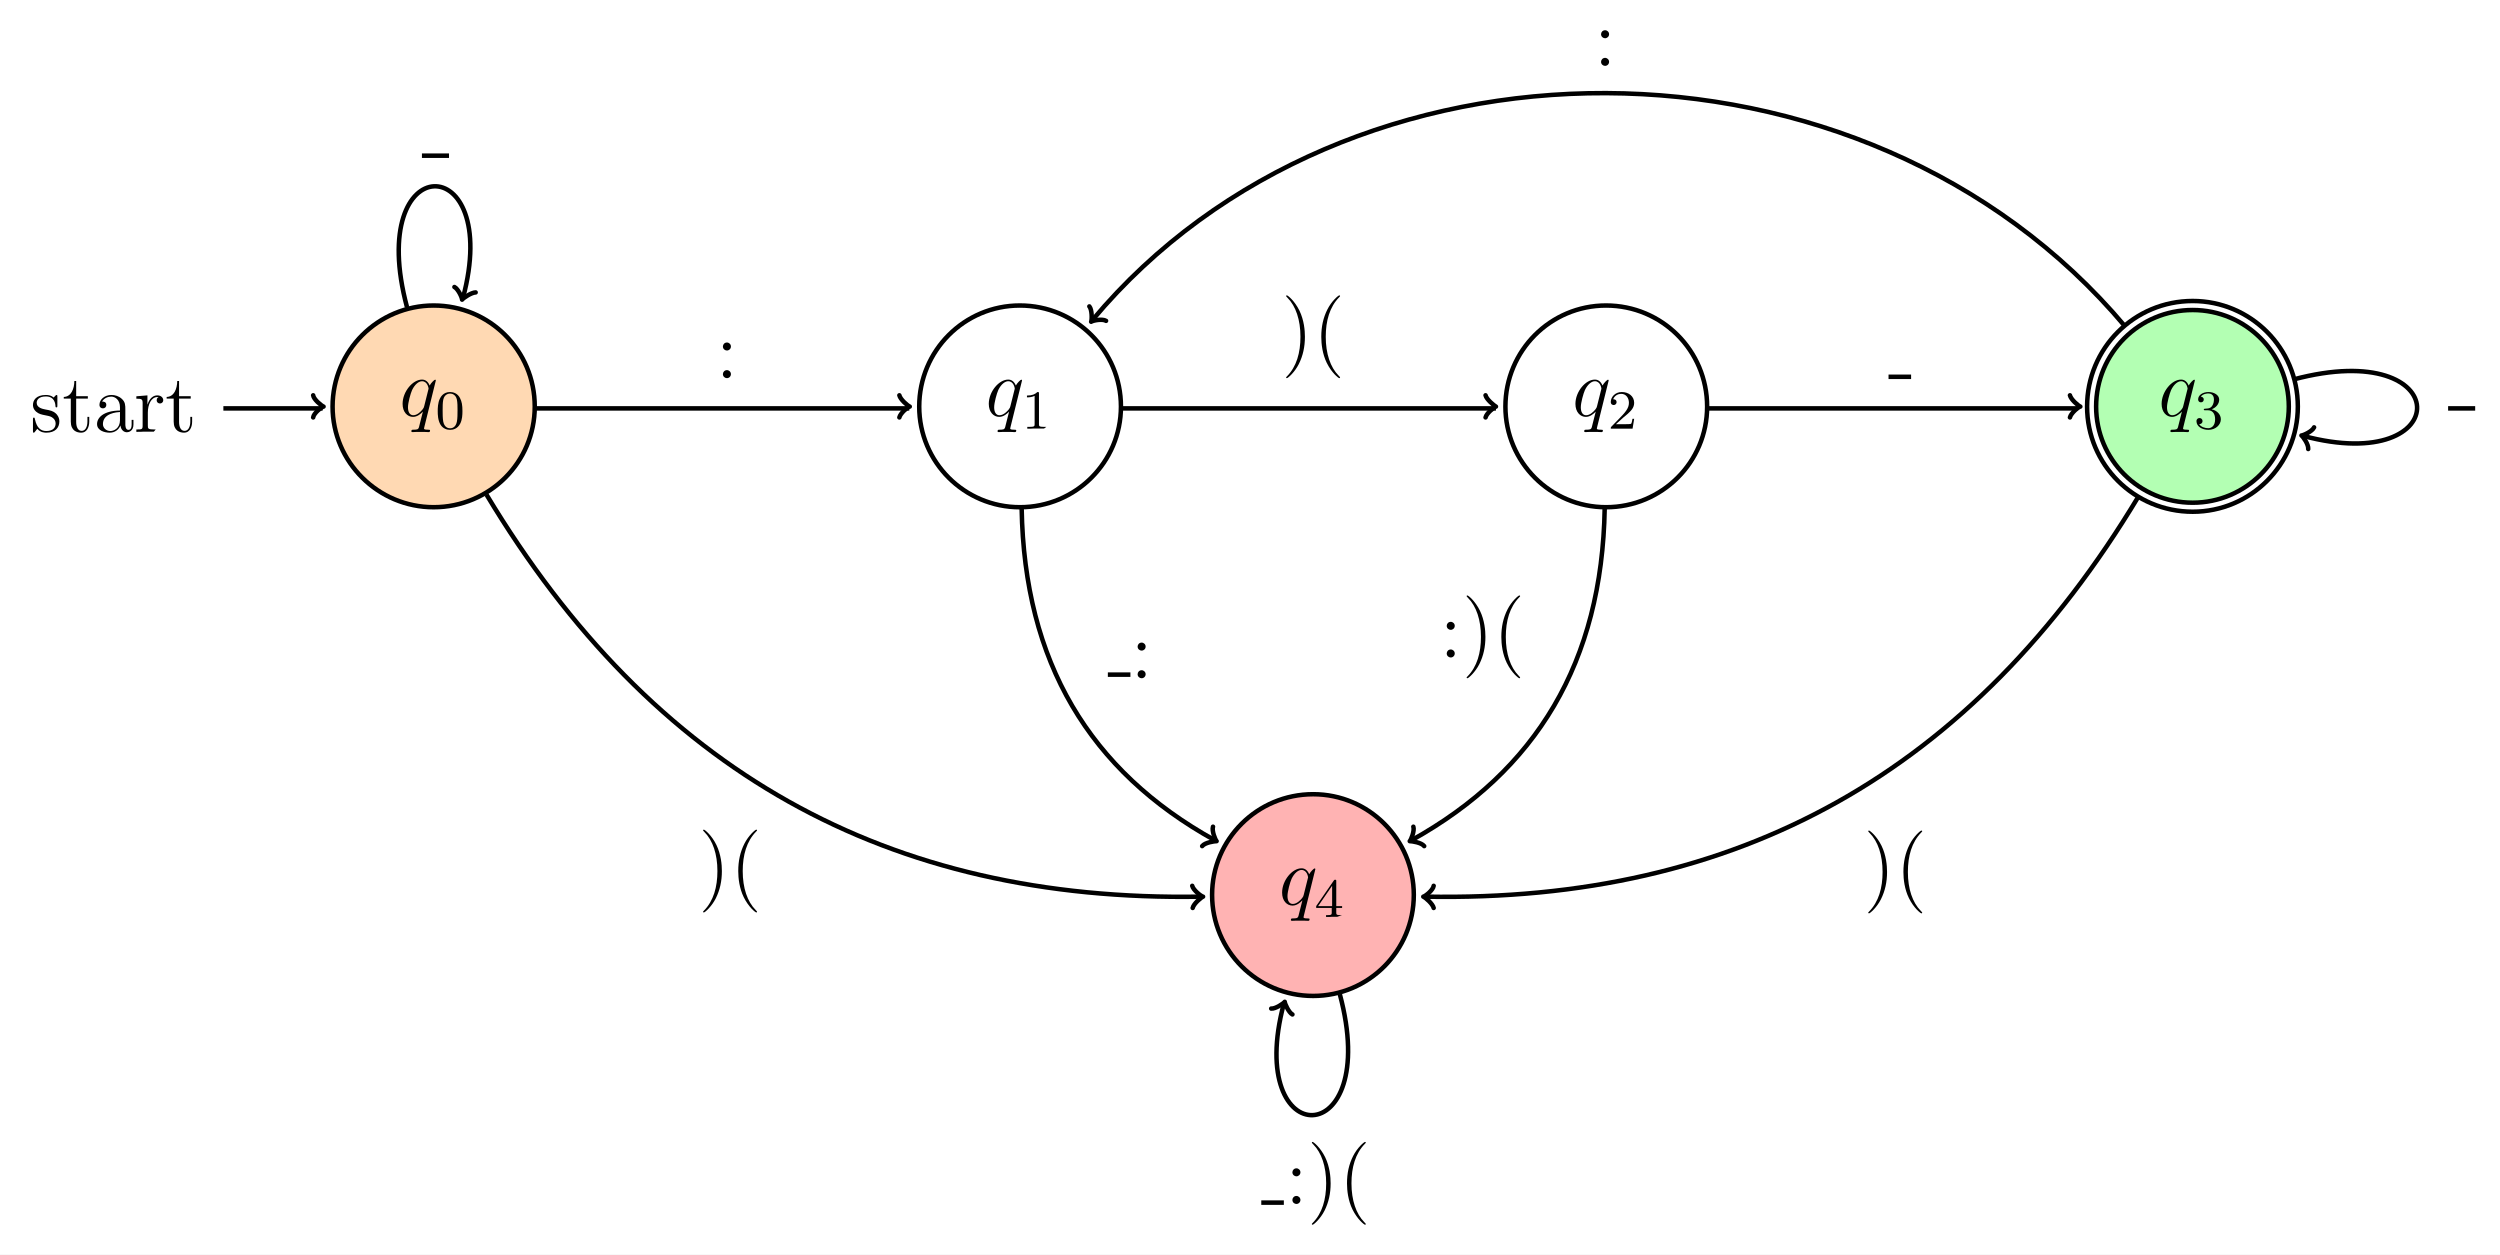
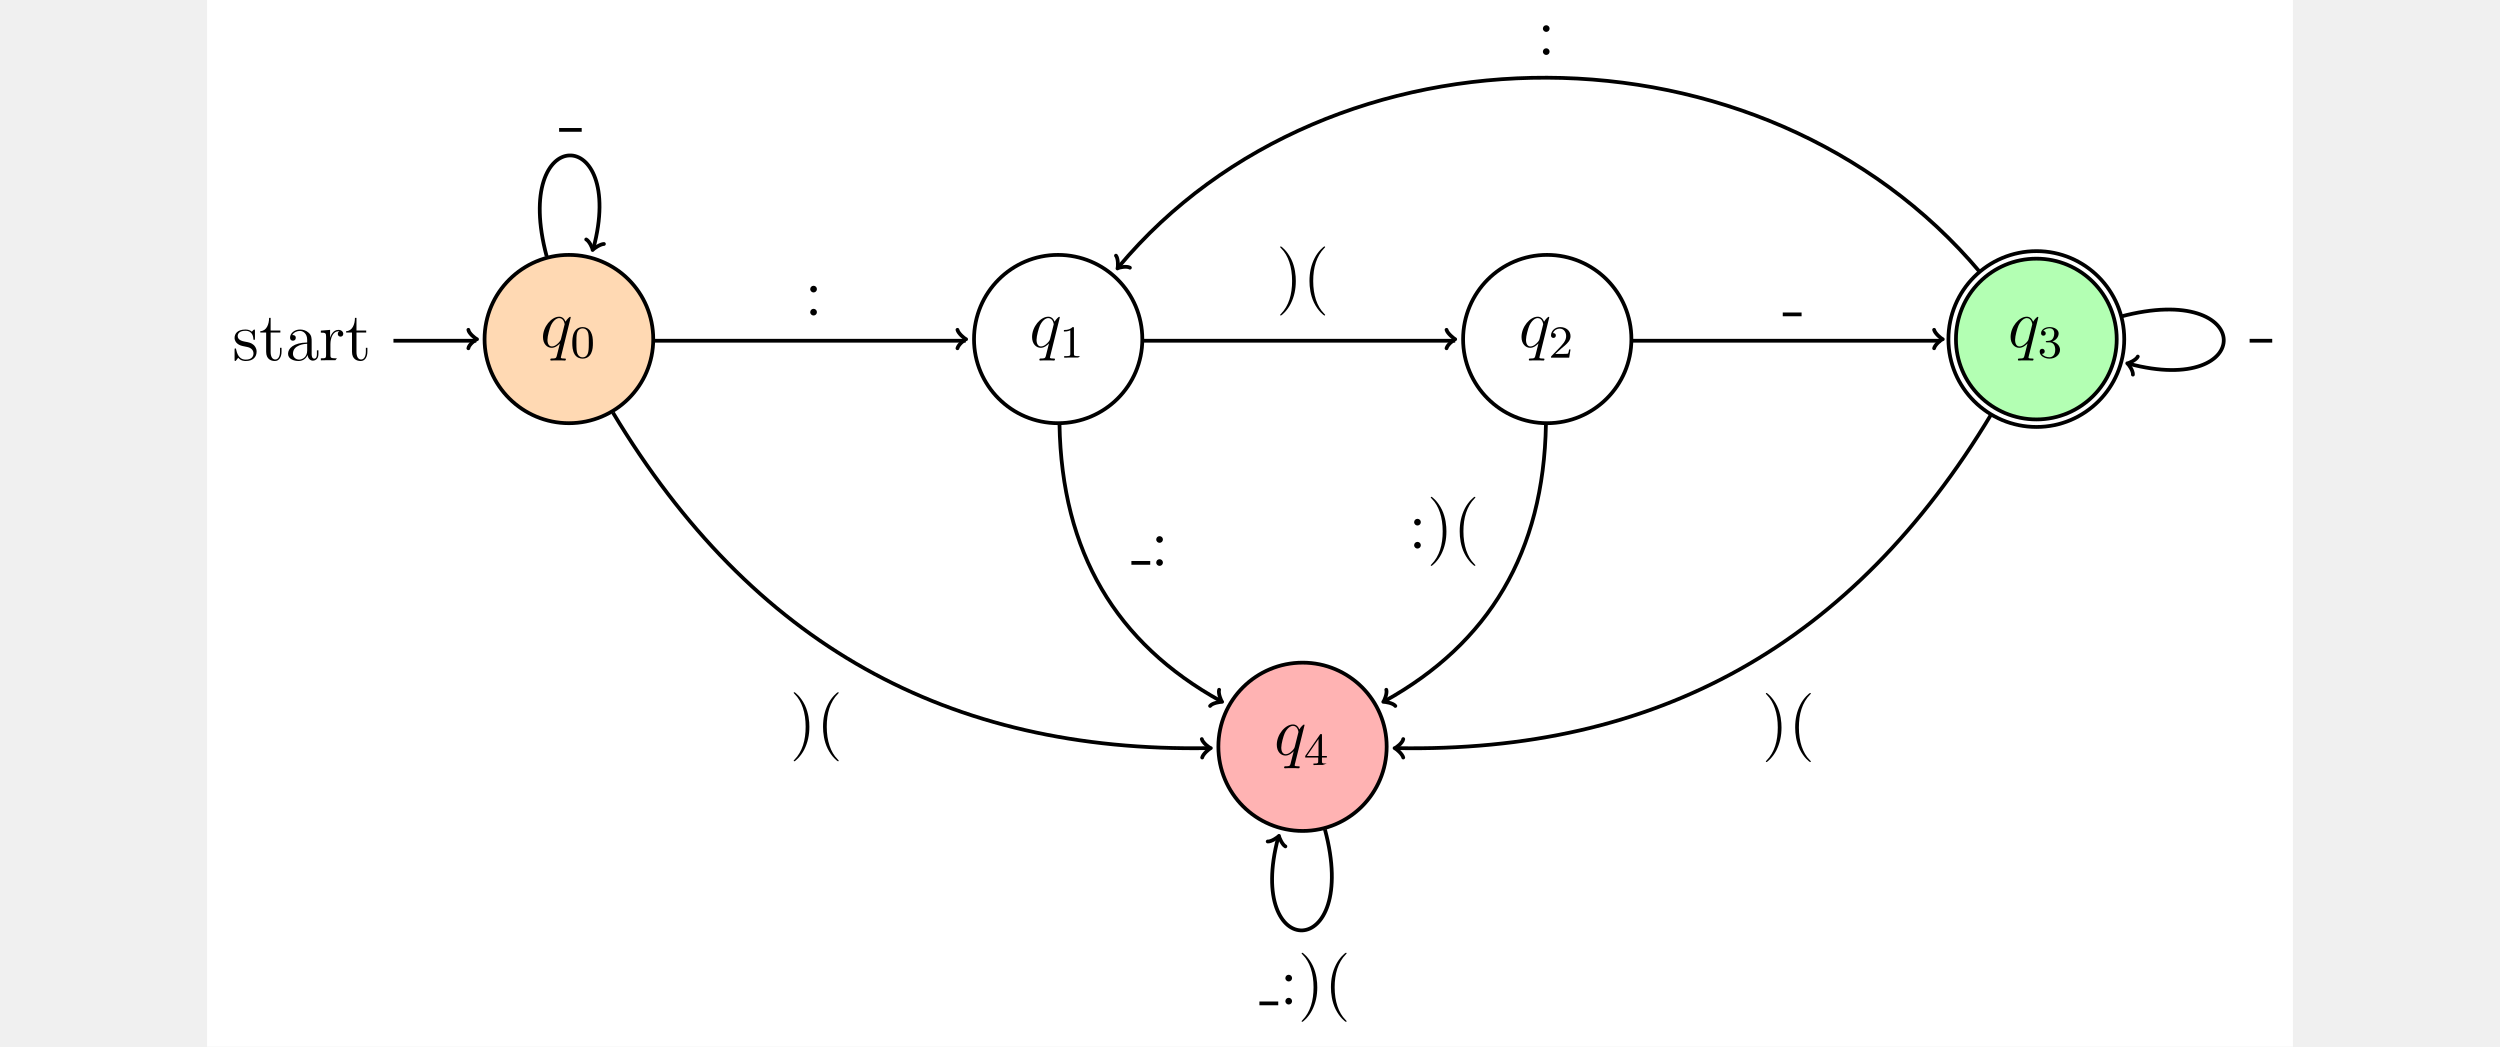
- <svg xmlns="http://www.w3.org/2000/svg" xmlns:xlink="http://www.w3.org/1999/xlink" x="0" y="0" width="554" height="278" viewBox="0 0 554 278" version="1.1" style="display: block;margin-left: auto;margin-right: auto;">
+ <svg xmlns="http://www.w3.org/2000/svg" xmlns:xlink="http://www.w3.org/1999/xlink" x="0" y="0" width="664" height="278" viewBox="0 0 554 278" version="1.1" style="display: block;margin-left: auto;margin-right: auto;">
  <defs>
    <style type="text/css">

.g5_1{
fill: none;
stroke: #FFFFFF;
stroke-width: 1;
stroke-linecap: butt;
stroke-linejoin: miter;
}
.g2_1{
fill: none;
stroke: #000000;
stroke-width: 1;
stroke-linecap: butt;
stroke-linejoin: miter;
}
.g3_1{
fill: none;
stroke: #000000;
stroke-width: 1;
stroke-linecap: round;
stroke-linejoin: round;
}
.g6_1{
fill: #FFB3B3;
stroke: #000000;
stroke-width: 1;
stroke-linecap: butt;
stroke-linejoin: miter;
}
.g4_1{
fill: #B3FFB3;
stroke: #000000;
stroke-width: 3;
stroke-linecap: butt;
stroke-linejoin: miter;
}
.g1_1{
fill: #FFD9B3;
stroke: #000000;
stroke-width: 1;
stroke-linecap: butt;
stroke-linejoin: miter;
}

.s3_1{
font-size: 18.26px;
font-family: CMR12_9;
fill: TRANSPARENT;
}
.s2_1{
font-size: 12.18px;
font-family: CMR8_8;
fill: TRANSPARENT;
}
.s1_1{
font-size: 18.26px;
font-family: CMMI12_7;
fill: TRANSPARENT;
}

</style>
  </defs>
  <path d="M0,0 L0,278 L554,278 L554,0 Z " fill="#FFFFFF" stroke="none" />
  <path d="M118.5,90.1c0,-12.4,-10,-22.4,-22.4,-22.4c-12.3,0,-22.4,10,-22.4,22.4c0,12.3,10.1,22.3,22.4,22.3c12.4,0,22.4,-10,22.4,-22.3Z" class="g1_1" />
  <g fill="#000000">
    <use xlink:href="#f0_1" transform="matrix(12,0,0,12,88.5,92.2)" />
    <use xlink:href="#f1_1" transform="matrix(8,0,0,8,96.5,95)" />
  </g>
  <text x="88" y="92" dx="0" class="s1_1">q</text>
  <text x="96" y="94" dx="0" class="s2_1">0</text>
  <path d="M49.5,90.5l22,0" class="g2_1" />
  <path d="M69.4,87.6c0.1,0.9,1.8,2.3,2.3,2.5c-0.5,0.1,-2.2,1.5,-2.3,2.4" class="g3_1" />
  <g fill="#000000">
    <use xlink:href="#f2_6" transform="matrix(12,0,0,12,6.7,95.7)" />
    <use xlink:href="#f2_7" transform="matrix(12,0,0,12,13.8,95.7)" />
    <use xlink:href="#f2_4" transform="matrix(12,0,0,12,20.7,95.7)" />
    <use xlink:href="#f2_5" transform="matrix(12,0,0,12,29.7,95.7)" />
    <use xlink:href="#f2_7" transform="matrix(12,0,0,12,36.6,95.7)" />
  </g>
  <text x="6" y="95" dx="0,0,0,0,0" class="s3_1">start</text>
  <path d="M248.4,90.1c0,-12.4,-10,-22.4,-22.4,-22.4c-12.3,0,-22.3,10,-22.3,22.4c0,12.3,10,22.3,22.3,22.3c12.4,0,22.4,-10,22.4,-22.3Z" class="g2_1" />
  <g fill="#000000">
    <use xlink:href="#f0_1" transform="matrix(12,0,0,12,218.4,92.2)" />
    <use xlink:href="#f1_2" transform="matrix(8,0,0,8,226.4,95)" />
  </g>
  <text x="218" y="92" dx="0" class="s1_1">q</text>
  <text x="226" y="94" dx="0" class="s2_1">1</text>
  <path d="M378.3,90.1c0,-12.4,-10,-22.4,-22.4,-22.4c-12.3,0,-22.3,10,-22.3,22.4c0,12.3,10,22.3,22.3,22.3c12.4,0,22.4,-10,22.4,-22.3Z" class="g2_1" />
  <g fill="#000000">
    <use xlink:href="#f0_1" transform="matrix(12,0,0,12,348.4,92.2)" />
    <use xlink:href="#f1_3" transform="matrix(8,0,0,8,356.3,95)" />
  </g>
  <text x="348" y="92" dx="0" class="s1_1">q</text>
  <text x="356" y="94" dx="0" class="s2_1">2</text>
  <path d="M508.2,90.1c0,-12.4,-10,-22.4,-22.3,-22.4c-12.4,0,-22.4,10,-22.4,22.4c0,12.3,10,22.3,22.4,22.3c12.3,0,22.3,-10,22.3,-22.3Z" class="g4_1" />
  <path d="M508.2,90.1c0,-12.4,-10,-22.4,-22.3,-22.4c-12.4,0,-22.4,10,-22.4,22.4c0,12.3,10,22.3,22.4,22.3c12.3,0,22.3,-10,22.3,-22.3Z" class="g5_1" />
  <g fill="#000000">
    <use xlink:href="#f0_1" transform="matrix(12,0,0,12,478.3,92.2)" />
    <use xlink:href="#f1_4" transform="matrix(8,0,0,8,486.2,95)" />
  </g>
  <text x="478" y="92" dx="0" class="s1_1">q</text>
  <text x="486" y="94" dx="0" class="s2_1">3</text>
  <path d="M313.3,198.3C313.3,186,303.3,176,291,176c-12.4,0,-22.4,10,-22.4,22.3c0,12.4,10,22.4,22.4,22.4c12.3,0,22.3,-10,22.3,-22.4Z" class="g6_1" />
  <g fill="#000000">
    <use xlink:href="#f0_1" transform="matrix(12,0,0,12,283.4,200.5)" />
    <use xlink:href="#f1_5" transform="matrix(8,0,0,8,291.3,203.2)" />
  </g>
  <text x="283" y="200" dx="0" class="s1_1">q</text>
  <text x="291" y="203" dx="0" class="s2_1">4</text>
  <path d="M90.2,68.1C80.7,32.7,111.5,32.7,102.6,66" class="g2_1" />
  <path d="M105.4,64.8c-0.9,0,-2.7,1.2,-3,1.6c0,-0.5,-0.9,-2.4,-1.7,-2.8" class="g3_1" />
  <path d="M93.5,34.5l6,0" class="g2_1" />
  <path d="M118.5,90.5l83,0" class="g2_1" />
  <path d="M199.3,87.6c0.2,0.9,1.8,2.3,2.3,2.5c-0.5,0.1,-2.1,1.5,-2.3,2.4" class="g3_1" />
  <g fill="#000000">
    <use xlink:href="#f2_3" transform="matrix(12,0,0,12,158.6,83.8)" />
  </g>
  <text x="158" y="83" dx="0" class="s3_1">:</text>
  <path d="M107.8,109.6c36.9,61.4,88.9,90.3,158.3,89.1" class="g2_1" />
  <path d="M264.2,196.3c0.2,0.9,1.9,2.3,2.4,2.4c-0.5,0.2,-2.1,1.6,-2.3,2.5" class="g3_1" />
  <g fill="#000000">
    <use xlink:href="#f2_2" transform="matrix(12,0,0,12,154.8,197.6)" />
    <use xlink:href="#f2_1" transform="matrix(12,0,0,12,161.8,197.6)" />
  </g>
  <text x="154" y="197" dx="0,0" class="s3_1">)(</text>
  <path d="M248.5,90.5l83,0" class="g2_1" />
  <path d="M329.2,87.6c0.2,0.9,1.9,2.3,2.3,2.5c-0.4,0.1,-2.1,1.5,-2.3,2.4" class="g3_1" />
  <g fill="#000000">
    <use xlink:href="#f2_2" transform="matrix(12,0,0,12,284,79.2)" />
    <use xlink:href="#f2_1" transform="matrix(12,0,0,12,291,79.2)" />
  </g>
  <text x="284" y="79" dx="0,0" class="s3_1">)(</text>
  <path d="M226.4,112.7c0.6,34,15,58.1,42.8,73.5" class="g2_1" />
  <path d="M268.8,183.2c-0.3,0.9,0.5,2.9,0.8,3.2c-0.5,0,-2.6,0.3,-3.2,1.1" class="g3_1" />
  <path d="M245.5,149.5l5,0" class="g2_1" />
  <g fill="#000000">
    <use xlink:href="#f2_3" transform="matrix(12,0,0,12,250.5,150.3)" />
  </g>
  <text x="250" y="150" dx="0" class="s3_1">:</text>
  <path d="M378.5,90.5l82,0" class="g2_1" />
  <path d="M458.7,87.6c0.2,0.9,1.8,2.3,2.3,2.5c-0.5,0.1,-2.1,1.5,-2.3,2.4" class="g3_1" />
  <path d="M418.5,83.5l5,0" class="g2_1" />
  <path d="M355.6,112.7c-0.6,34,-15.1,58.1,-42.8,73.5" class="g2_1" />
  <path d="M315.6,187.5c-0.6,-0.8,-2.7,-1.1,-3.2,-1.1c0.3,-0.3,1.1,-2.3,0.8,-3.2" class="g3_1" />
  <g fill="#000000">
    <use xlink:href="#f2_3" transform="matrix(12,0,0,12,319,145.7)" />
    <use xlink:href="#f2_2" transform="matrix(12,0,0,12,324,145.7)" />
    <use xlink:href="#f2_1" transform="matrix(12,0,0,12,330.9,145.7)" />
  </g>
  <text x="318" y="145" dx="0,0,0" class="s3_1">:)(</text>
  <path d="M508.2,84.1c36.2,-9.7,36.2,21.6,2.2,12.5" class="g2_1" />
  <path d="M511.5,99.5c0.1,-1,-1.1,-2.7,-1.5,-3c0.4,0,2.4,-0.9,2.8,-1.8" class="g3_1" />
  <path d="M542.5,90.5l6,0" class="g2_1" />
  <path d="M470.9,72.3C413.1,3.6,298.3,3.7,242.1,70.9" class="g2_1" />
  <path d="M245.1,71.1c-0.8,-0.5,-2.9,-0.1,-3.3,0.2c0.2,-0.5,0.2,-2.7,-0.4,-3.4" class="g3_1" />
  <g fill="#000000">
    <use xlink:href="#f2_3" transform="matrix(12,0,0,12,353.2,14.6)" />
  </g>
  <text x="353" y="14" dx="0" class="s3_1">:</text>
  <path d="M473.9,110c-36.8,61.2,-88.8,90,-158,88.7" class="g2_1" />
  <path d="M317.7,201.2c-0.2,-0.9,-1.8,-2.3,-2.3,-2.5c0.5,-0.1,2.2,-1.5,2.3,-2.4" class="g3_1" />
  <g fill="#000000">
    <use xlink:href="#f2_2" transform="matrix(12,0,0,12,413,197.8)" />
    <use xlink:href="#f2_1" transform="matrix(12,0,0,12,420,197.8)" />
  </g>
  <text x="413" y="197" dx="0,0" class="s3_1">)(</text>
  <path d="M296.9,220.3c9.5,35.4,-21.3,35.4,-12.4,2.1" class="g2_1" />
  <path d="M281.7,223.5c0.9,0.1,2.7,-1.1,3,-1.5c0,0.4,0.9,2.4,1.7,2.8" class="g3_1" />
  <path d="M279.5,266.5l5,0" class="g2_1" />
  <g fill="#000000">
    <use xlink:href="#f2_3" transform="matrix(12,0,0,12,284.8,266.8)" />
    <use xlink:href="#f2_2" transform="matrix(12,0,0,12,289.7,266.8)" />
    <use xlink:href="#f2_1" transform="matrix(12,0,0,12,296.7,266.8)" />
  </g>
  <text x="284" y="266" dx="0,0,0" class="s3_1">:)(</text>
  <defs>
    <path d="M256.7,15.3c71.8,0,139,65.7,172.6,108.5c21.4,29,21.4,32,29,58l74.9,299.5c1.5,3,6.1,22.9,6.1,24.4c0,12.2,-19.9,137.5,-120.7,137.5c-59.6,0,-131.4,-55,-183.3,-161.9C206.3,417.1,158.9,246,158.9,161.9C158.9,71.8,194,15.3,256.7,15.3ZM241.4,-296.3c-10.7,0,-19.9,4.6,-19.9,15.3c0,29,15.3,29,32.1,29c71.8,1.5,94.7,1.5,108.5,47.4l13.7,55l58.1,229L432.4,81C400.3,45.8,333.1,-15.2,252.1,-15.2C148.2,-15.2,59.6,73.3,59.6,224.6c0,226.1,186.4,449.2,359,449.2c65.7,0,113.1,-41.3,140.6,-110c29,53.4,88.6,108.4,100.8,108.4c7.6,0,13.8,-6.1,13.8,-13.7L461.4,-200c-4.6,-19.9,-6.1,-21.4,-6.1,-29.1c0,-12.2,4.6,-22.9,76.4,-22.9c22.9,0,35.1,0,35.1,-15.3c0,-29,-18.3,-29,-27.5,-29c-22.9,0,-48.9,3.1,-71.8,3.1l-155.8,0c-21.4,0,-48.9,-3.1,-70.3,-3.1Z" id="f0_1" transform="scale(0.001,-0.001)" />
    <path d="M404.9,10.7c50.4,0,155.8,21.4,187.9,181.8c18.3,85.6,18.3,223.1,18.3,313.2c0,103.9,0,218.5,-18.3,302.5c-30.6,139,-136,165,-187.9,165c-38.2,0,-157.4,-15.3,-189.5,-171.1c-16.8,-84,-16.8,-191,-16.8,-296.4c0,-79.4,0,-223.1,16.8,-310.1C247.5,35.1,352.9,10.7,404.9,10.7Zm0,-42.7c-81,0,-194.1,29,-264.3,142c-73.4,122.2,-78,276.5,-78,377.4c0,79.4,3.1,230.7,58.1,342.2c21.4,42.8,91.7,186.4,284.2,186.4c84,0,207.7,-33.6,275,-168.1c50.4,-97.8,67.2,-197.1,67.2,-360.5c0,-99.3,-4.6,-235.3,-61.1,-345.3C609.6,-9.1,478.2,-32,404.9,-32Z" id="f1_1" transform="scale(0.001,-0.001)" />
    <path d="M65.7,-15.2c-15.3,0,-15.3,7.7,-15.3,35.1l0,207.7c0,27.5,0,35.2,16.8,35.2c4.6,0,10.7,0,13.8,-6.1c1.5,-1.6,1.5,-3.1,7.6,-30.6C122.2,73.3,195.6,15.3,296.4,15.3c134.4,0,172.6,73.3,172.6,139c0,42.8,-19.8,76.4,-47.3,99.3c-38.2,30.6,-58.1,35.2,-142.1,52C209.3,319.3,157.4,330,108.5,372.8C50.4,426.3,50.4,479.7,50.4,496.5c0,84.1,55,184.9,239.9,184.9c48.9,0,96.2,-9.2,143.6,-47.4c10.7,13.8,39.7,47.4,51.9,47.4c15.3,0,15.3,-7.6,15.3,-35.1l0,-158.9c0,-27.5,0,-35.2,-16.8,-35.2c-4.6,0,-15.3,0,-16.8,12.2c-3.1,47.4,-12.2,189.5,-178.7,189.5C151.3,653.9,119.2,583.6,119.2,536.3C119.2,444.6,230.7,423.2,276.5,414C377.4,395.7,418.6,386.5,473.6,339.2C487.4,325.4,537.8,276.5,537.8,194C537.8,73.3,458.3,-15.2,297.9,-15.2c-26,0,-108.5,0,-166.5,71.7C108.5,32.1,108.5,29,100.8,18.3C74.9,-13.7,73.3,-15.2,65.7,-15.2Z" id="f2_6" transform="scale(0.001,-0.001)" />
    <path d="M351.4,-15.2c-81,0,-194,35.1,-194,204.6l0,424.8l-129.9,0l0,30.5c139,4.6,194,151.3,195.6,294.9l33.6,0l0,-281.1l215.4,0l0,-44.3l-215.4,0l0,-427.8c0,-26,0,-168.1,103.9,-168.1c59.5,0,103.8,64.2,103.8,174.2l0,84l33.7,0l0,-87.1c0,-110,-50.5,-204.6,-146.7,-204.6Z" id="f2_7" transform="scale(0.001,-0.001)" />
    <path d="M313.2,15.3c65.7,0,177.2,50.4,177.2,200.1l0,151.3C435.4,363.6,175.7,345.3,175.7,143.6C175.7,70.3,238.3,15.3,313.2,15.3ZM301,-15.2C207.8,-15.2,67.2,22.9,67.2,143.6c0,117.7,116.1,246,423.2,250.6l0,61.1c0,137.5,-90.1,195.5,-160.4,195.5c-61.1,0,-134.4,-27.5,-169.6,-91.6c22.9,0,77.9,0,77.9,-62.7c0,-36.6,-25.9,-62.6,-62.6,-62.6c-35.1,0,-64.2,21.4,-64.2,65.7c0,99.3,96.3,181.8,221.6,181.8c67.2,0,135.9,-21.4,189.4,-70.3c67.2,-59.6,67.2,-120.7,67.2,-203.2l0,-267.3c0,-23,0,-103.9,58.1,-103.9c21.4,0,58,12.2,58,99.3l0,85.5l33.6,0l0,-85.5C739.4,13.8,650.8,-7.5,618.8,-7.5c-65.7,0,-113.1,54.9,-119.2,126.7C470.6,45.8,401.8,-15.2,301,-15.2Z" id="f2_4" transform="scale(0.001,-0.001)" />
    <path d="M42.8,0l0,44.3c99.3,0,116.1,0,116.1,68.8l0,414c0,74.8,-12.2,85.5,-116.1,85.5l0,44.3l204.7,16.9l0,-169.6l1.5,0c9.2,29,53.5,169.6,183.4,169.6c65.7,0,106.9,-42.8,106.9,-88.7C539.3,543.9,508.8,524,478.2,524c-24.4,0,-59.6,16.8,-59.6,61.1c0,41.3,24.5,50.5,36.7,56.6c-6.1,1.5,-9.2,1.5,-21.4,1.5C316.3,643.2,255.1,504.2,255.1,356l0,-239.9c0,-55,3.1,-71.8,114.6,-71.8l30.6,0L365.1,3.1l-195.5,0C85.6,3.1,215.4,0,42.8,0Z" id="f2_5" transform="scale(0.001,-0.001)" />
    <path d="M155.8,0l0,50.4l53.5,0C354.4,50.4,359,68.8,359,125.3L359,909C270.4,867.8,187.9,867.8,146.7,867.8l0,50.4c145.1,0,226.1,36.7,288.7,97.8c41.3,0,44.3,-1.6,44.3,-42.8l0,-847.9c0,-56.5,4.6,-74.9,149.7,-74.9l53.5,0L620.3,4.6l-270.4,0C218.5,4.6,418.6,0,155.8,0Z" id="f1_2" transform="scale(0.001,-0.001)" />
    <path d="M81,0c0,38.2,0,41.3,18.3,58.1L291.8,256.7C472.1,441.5,583.6,557.6,583.6,716.5c0,128.4,-73.3,249.1,-215.4,249.1C293.3,965.6,191,927.4,146.7,815.8c18.3,0,94.7,0,94.7,-79.4c0,-58.1,-47.4,-81,-79.5,-81C140.6,655.4,81,666.1,81,741c0,135.9,120.7,275,304,275c191,0,343.8,-117.7,343.8,-299.5c0,-139,-90.2,-223,-184.9,-310.1C519.4,385,455.3,334.6,430.8,311.7L224.6,125.3l271.9,0c24.5,0,140.6,0,149.8,12.2c18.3,29,30.5,105.4,35.1,136l47.4,0L684.4,0Z" id="f1_3" transform="scale(0.001,-0.001)" />
    <path d="M397.2,-32c-174.1,0,-330,94.6,-330,239.8c0,61.1,42.8,87.1,84.1,87.1c48.8,0,84,-35.2,84,-84.1c0,-50.4,-38.2,-85.5,-93.2,-85.5C195.6,44.3,310.1,13.8,394.2,13.8c80.9,0,189.4,56.5,189.4,247.5c0,160.4,-76.4,249,-197.1,249l-76.4,0c-25.9,0,-39.7,0,-39.7,21.4c0,19.8,12.2,21.4,41.3,22.9c93.2,6.1,128.3,9.2,174.1,56.5c21.4,24.5,65.7,88.6,65.7,195.6C551.5,964,435.4,976.3,395.7,976.3c-27.5,0,-145.1,-4.6,-209.3,-88.7c33.6,-1.5,82.5,-22.9,82.5,-79.4c0,-44.3,-30.6,-77.9,-77.9,-77.9c-39.7,0,-77.9,24.4,-77.9,81c0,116.1,123.7,204.7,287.2,204.7c158.9,0,296.4,-87.1,296.4,-209.3C696.7,684.4,606.5,580.6,485.8,537.8C641.7,504.2,742.5,388.1,742.5,261.3C742.5,108.5,600.4,-32,397.2,-32Z" id="f1_4" transform="scale(0.001,-0.001)" />
    <path d="M487.4,301l0,563.7L99.3,301ZM319.3,0l0,50.4l35.1,0c117.7,0,122.3,16.8,122.3,73.4l0,126.8l-430.9,0l0,50.4l487.4,707.3c15.3,21.4,16.8,23,36.7,23c32,0,32,-12.3,32,-42.8l0,-687.5l162,0l0,-50.4l-162,0l0,-126.8c0,-56.6,4.6,-73.4,122.3,-73.4l35.1,0L629.4,4.6l-177.2,0C449.2,4.6,539.3,0,319.3,0Z" id="f1_5" transform="scale(0.001,-0.001)" />
    <path d="M206.3,0C171.1,0,132.9,29,132.9,74.9c0,38.2,30.6,73.3,74.9,73.3c38.2,0,73.3,-32.1,73.3,-73.3C281.1,32.1,247.5,0,206.3,0Zm0,510.3c-35.2,0,-73.4,29,-73.4,74.8c0,38.2,30.6,73.4,74.9,73.4c38.2,0,73.3,-32.1,73.3,-73.4c0,-42.7,-33.6,-74.8,-74.8,-74.8Z" id="f2_3" transform="scale(0.001,-0.001)" />
    <path d="M97.8,-383.4c-6.1,0,-13.8,3.1,-13.8,12.2c0,4.6,0,7.7,15.3,21.4c177.2,180.3,249,435.4,249,731.7C348.3,693.6,262.8,945.7,110,1100c-26,26,-26,29,-26,33.6c0,9.2,7.7,12.2,13.8,12.2c16.8,0,142.1,-99.3,232.2,-282.6C415.6,686,430.8,496.5,430.8,380.4c0,-183.3,-35.1,-348.3,-113,-504.1C242.9,-273.4,117.6,-383.4,97.8,-383.4Z" id="f2_2" transform="scale(0.001,-0.001)" />
    <path d="M482.8,-383.4c-16.8,0,-142.1,99.3,-232.2,282.7C171.1,62.6,149.7,244.4,149.7,380.4c0,187.9,35.2,351.4,113.1,505.7c74.8,149.7,200.1,259.7,220,259.7c6.1,0,13.7,-3,13.7,-12.2c0,-4.6,0,-7.6,-15.2,-21.4C304,931.9,232.2,676.8,232.2,380.4c0,-311.6,85.6,-563.6,238.4,-717.9c25.9,-26,25.9,-29.1,25.9,-33.7c0,-9.1,-7.6,-12.2,-13.7,-12.2Z" id="f2_1" transform="scale(0.001,-0.001)" />
  </defs>
  <style type="text/css">

@font-face {
	font-family: CMMI12_7;
	src: url("fonts/CMMI12_7.woff") format("woff");
}

@font-face {
	font-family: CMR12_9;
	src: url("fonts/CMR12_9.woff") format("woff");
}

@font-face {
	font-family: CMR8_8;
	src: url("fonts/CMR8_8.woff") format("woff");
}

</style>
</svg>
